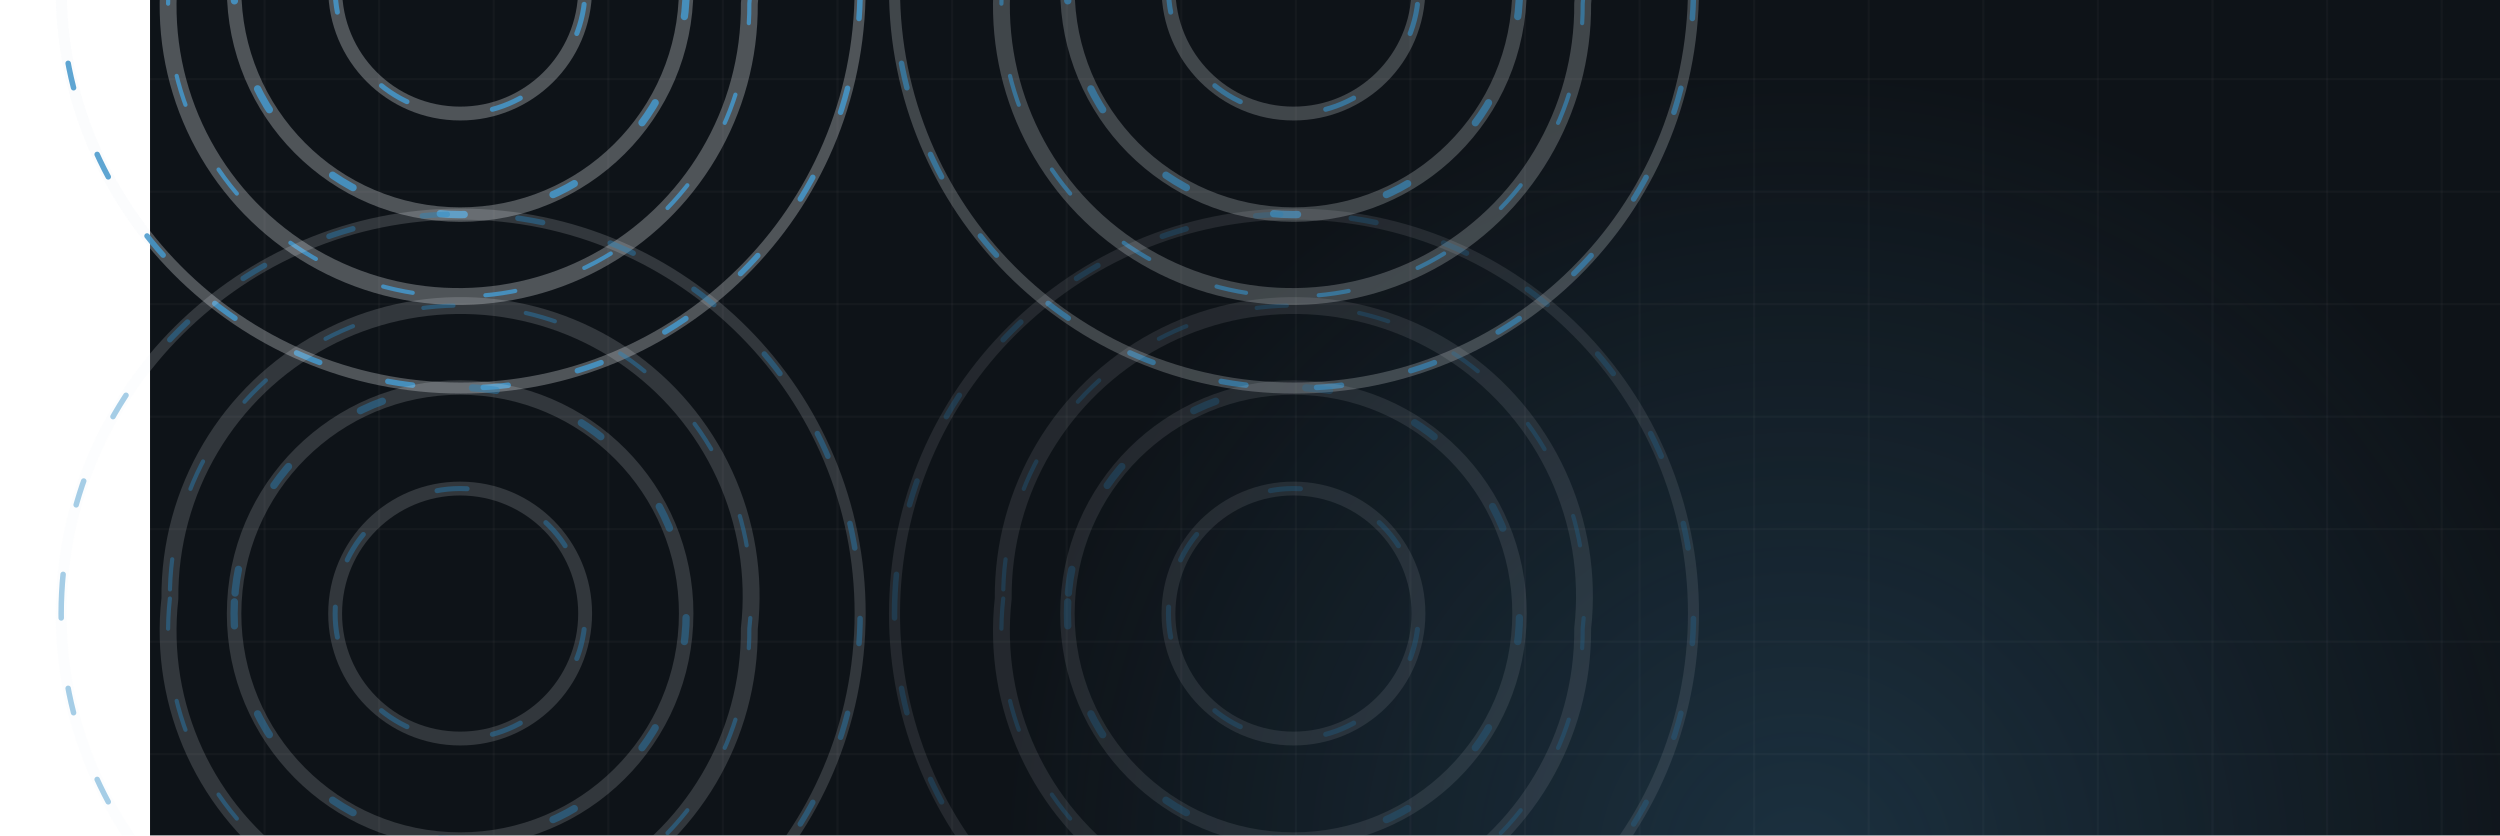
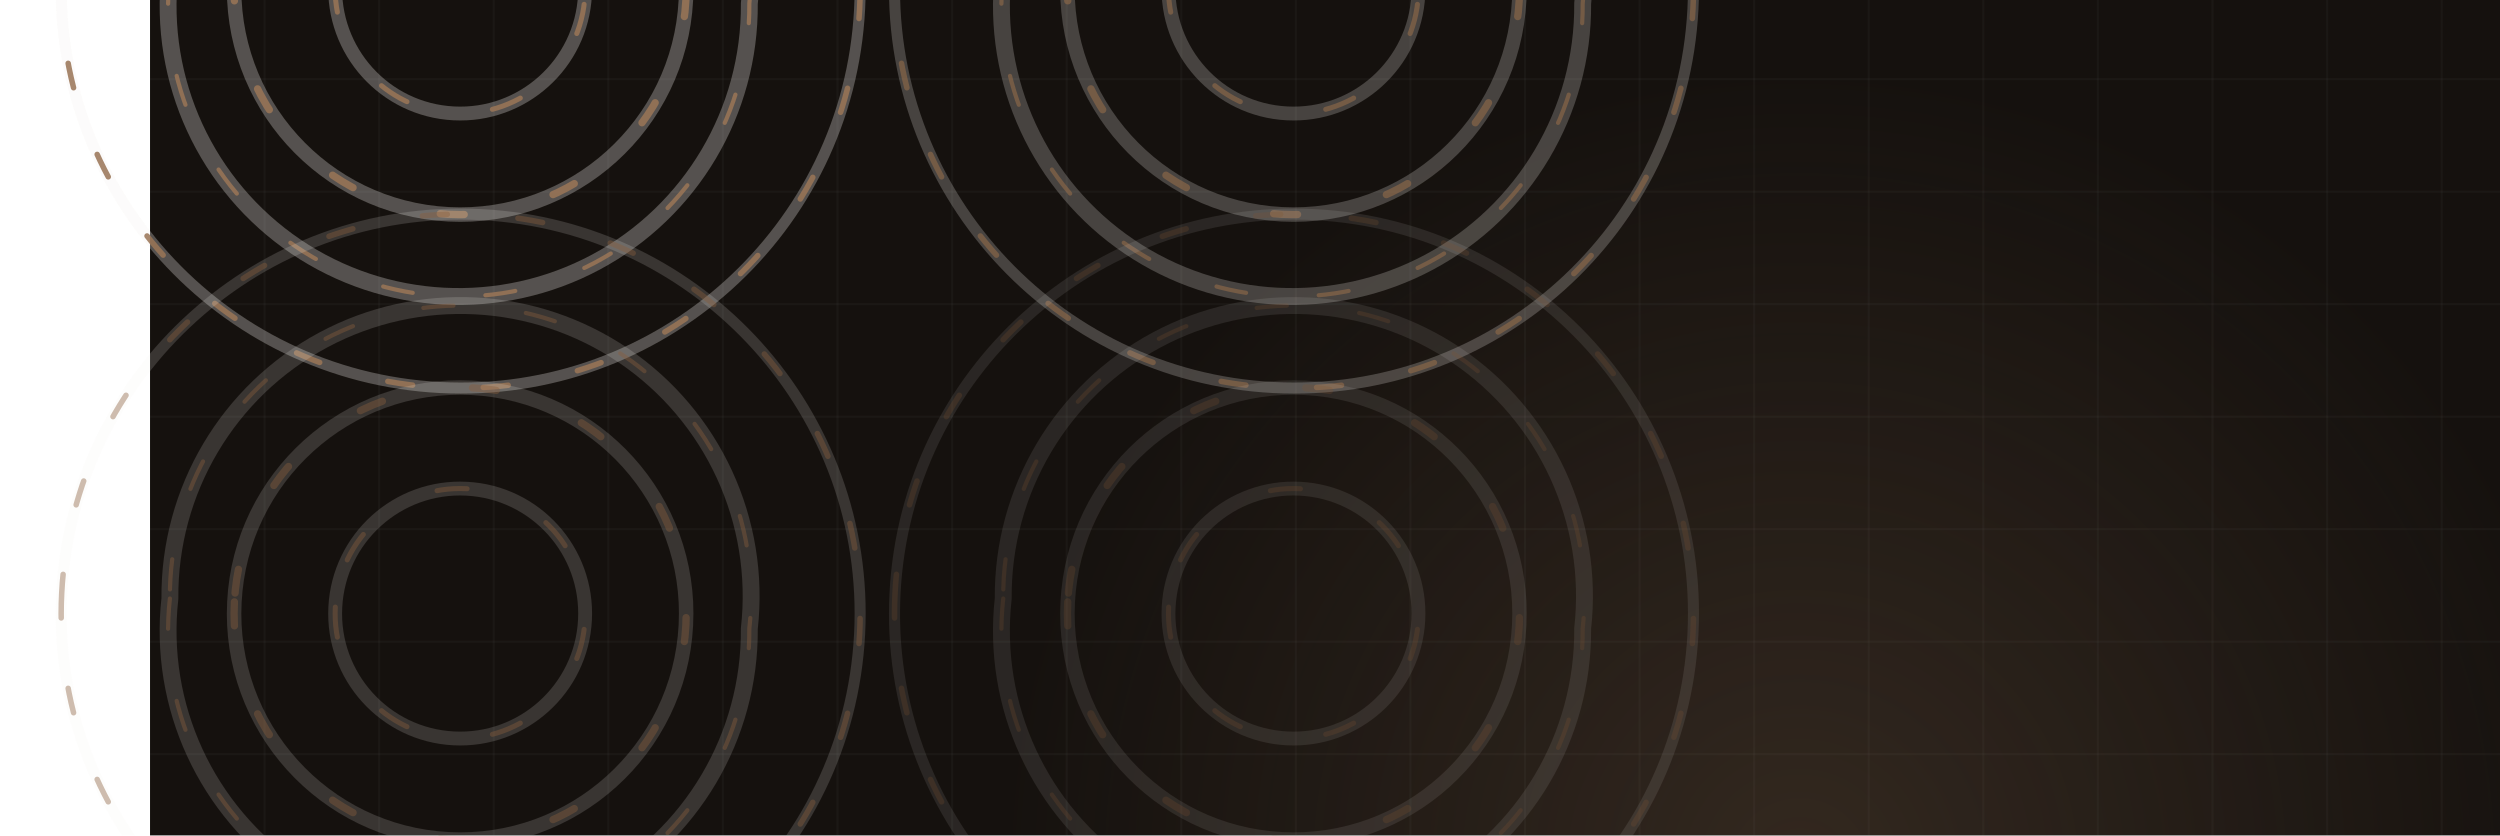
<svg xmlns="http://www.w3.org/2000/svg" viewBox="-72 70 1200 401" width="1200" height="401" preserveAspectRatio="xMidYMid slice" role="img" aria-label="plumbing motion graphic">
  <style>.fl{animation:fl 2.77s linear infinite}@keyframes fl{0%{stroke-dashoffset:240}100%{stroke-dashoffset:0}}@media (prefers-reduced-motion: reduce){*{animation:none!important}.dw{stroke-dashoffset:0!important}.st,.rise,.rg,.sw,.ln{opacity:1!important;transform:none!important}}</style>
-   <rect width="1200" height="900" fill="#0e1318" />
-   <line x1="0" y1="0" x2="0" y2="900" stroke="#f0f4f8" stroke-width="1" opacity=".03" />
-   <line x1="55" y1="0" x2="55" y2="900" stroke="#f0f4f8" stroke-width="1" opacity=".03" />
-   <line x1="110" y1="0" x2="110" y2="900" stroke="#f0f4f8" stroke-width="1" opacity=".03" />
-   <line x1="165" y1="0" x2="165" y2="900" stroke="#f0f4f8" stroke-width="1" opacity=".03" />
-   <line x1="220" y1="0" x2="220" y2="900" stroke="#f0f4f8" stroke-width="1" opacity=".03" />
-   <line x1="275" y1="0" x2="275" y2="900" stroke="#f0f4f8" stroke-width="1" opacity=".03" />
-   <line x1="330" y1="0" x2="330" y2="900" stroke="#f0f4f8" stroke-width="1" opacity=".03" />
-   <line x1="385" y1="0" x2="385" y2="900" stroke="#f0f4f8" stroke-width="1" opacity=".03" />
-   <line x1="440" y1="0" x2="440" y2="900" stroke="#f0f4f8" stroke-width="1" opacity=".03" />
-   <line x1="495" y1="0" x2="495" y2="900" stroke="#f0f4f8" stroke-width="1" opacity=".03" />
-   <line x1="550" y1="0" x2="550" y2="900" stroke="#f0f4f8" stroke-width="1" opacity=".03" />
-   <line x1="605" y1="0" x2="605" y2="900" stroke="#f0f4f8" stroke-width="1" opacity=".03" />
-   <line x1="660" y1="0" x2="660" y2="900" stroke="#f0f4f8" stroke-width="1" opacity=".03" />
-   <line x1="715" y1="0" x2="715" y2="900" stroke="#f0f4f8" stroke-width="1" opacity=".03" />
-   <line x1="770" y1="0" x2="770" y2="900" stroke="#f0f4f8" stroke-width="1" opacity=".03" />
-   <line x1="825" y1="0" x2="825" y2="900" stroke="#f0f4f8" stroke-width="1" opacity=".03" />
-   <line x1="880" y1="0" x2="880" y2="900" stroke="#f0f4f8" stroke-width="1" opacity=".03" />
-   <line x1="935" y1="0" x2="935" y2="900" stroke="#f0f4f8" stroke-width="1" opacity=".03" />
-   <line x1="990" y1="0" x2="990" y2="900" stroke="#f0f4f8" stroke-width="1" opacity=".03" />
-   <line x1="1045" y1="0" x2="1045" y2="900" stroke="#f0f4f8" stroke-width="1" opacity=".03" />
-   <line x1="1100" y1="0" x2="1100" y2="900" stroke="#f0f4f8" stroke-width="1" opacity=".03" />
-   <line x1="1155" y1="0" x2="1155" y2="900" stroke="#f0f4f8" stroke-width="1" opacity=".03" />
-   <line x1="0" y1="0" x2="1200" y2="0" stroke="#f0f4f8" stroke-width="1" opacity=".03" />
-   <line x1="0" y1="54" x2="1200" y2="54" stroke="#f0f4f8" stroke-width="1" opacity=".03" />
-   <line x1="0" y1="108" x2="1200" y2="108" stroke="#f0f4f8" stroke-width="1" opacity=".03" />
-   <line x1="0" y1="162" x2="1200" y2="162" stroke="#f0f4f8" stroke-width="1" opacity=".03" />
-   <line x1="0" y1="216" x2="1200" y2="216" stroke="#f0f4f8" stroke-width="1" opacity=".03" />
-   <line x1="0" y1="270" x2="1200" y2="270" stroke="#f0f4f8" stroke-width="1" opacity=".03" />
-   <line x1="0" y1="324" x2="1200" y2="324" stroke="#f0f4f8" stroke-width="1" opacity=".03" />
-   <line x1="0" y1="378" x2="1200" y2="378" stroke="#f0f4f8" stroke-width="1" opacity=".03" />
-   <line x1="0" y1="432" x2="1200" y2="432" stroke="#f0f4f8" stroke-width="1" opacity=".03" />
-   <line x1="0" y1="486" x2="1200" y2="486" stroke="#f0f4f8" stroke-width="1" opacity=".03" />
-   <line x1="0" y1="540" x2="1200" y2="540" stroke="#f0f4f8" stroke-width="1" opacity=".03" />
-   <line x1="0" y1="594" x2="1200" y2="594" stroke="#f0f4f8" stroke-width="1" opacity=".03" />
-   <line x1="0" y1="648" x2="1200" y2="648" stroke="#f0f4f8" stroke-width="1" opacity=".03" />
-   <line x1="0" y1="702" x2="1200" y2="702" stroke="#f0f4f8" stroke-width="1" opacity=".03" />
-   <line x1="0" y1="756" x2="1200" y2="756" stroke="#f0f4f8" stroke-width="1" opacity=".03" />
-   <line x1="0" y1="810" x2="1200" y2="810" stroke="#f0f4f8" stroke-width="1" opacity=".03" />
-   <line x1="0" y1="864" x2="1200" y2="864" stroke="#f0f4f8" stroke-width="1" opacity=".03" />
+   <rect width="1200" height="900" fill="#15110e" />
+   <line x1="0" y1="0" x2="0" y2="900" stroke="#f5f2ee" stroke-width="1" opacity=".03" />
+   <line x1="55" y1="0" x2="55" y2="900" stroke="#f5f2ee" stroke-width="1" opacity=".03" />
+   <line x1="110" y1="0" x2="110" y2="900" stroke="#f5f2ee" stroke-width="1" opacity=".03" />
+   <line x1="165" y1="0" x2="165" y2="900" stroke="#f5f2ee" stroke-width="1" opacity=".03" />
+   <line x1="220" y1="0" x2="220" y2="900" stroke="#f5f2ee" stroke-width="1" opacity=".03" />
+   <line x1="275" y1="0" x2="275" y2="900" stroke="#f5f2ee" stroke-width="1" opacity=".03" />
+   <line x1="330" y1="0" x2="330" y2="900" stroke="#f5f2ee" stroke-width="1" opacity=".03" />
+   <line x1="385" y1="0" x2="385" y2="900" stroke="#f5f2ee" stroke-width="1" opacity=".03" />
+   <line x1="440" y1="0" x2="440" y2="900" stroke="#f5f2ee" stroke-width="1" opacity=".03" />
+   <line x1="495" y1="0" x2="495" y2="900" stroke="#f5f2ee" stroke-width="1" opacity=".03" />
+   <line x1="550" y1="0" x2="550" y2="900" stroke="#f5f2ee" stroke-width="1" opacity=".03" />
+   <line x1="605" y1="0" x2="605" y2="900" stroke="#f5f2ee" stroke-width="1" opacity=".03" />
+   <line x1="660" y1="0" x2="660" y2="900" stroke="#f5f2ee" stroke-width="1" opacity=".03" />
+   <line x1="715" y1="0" x2="715" y2="900" stroke="#f5f2ee" stroke-width="1" opacity=".03" />
+   <line x1="770" y1="0" x2="770" y2="900" stroke="#f5f2ee" stroke-width="1" opacity=".03" />
+   <line x1="825" y1="0" x2="825" y2="900" stroke="#f5f2ee" stroke-width="1" opacity=".03" />
+   <line x1="880" y1="0" x2="880" y2="900" stroke="#f5f2ee" stroke-width="1" opacity=".03" />
+   <line x1="935" y1="0" x2="935" y2="900" stroke="#f5f2ee" stroke-width="1" opacity=".03" />
+   <line x1="990" y1="0" x2="990" y2="900" stroke="#f5f2ee" stroke-width="1" opacity=".03" />
+   <line x1="1045" y1="0" x2="1045" y2="900" stroke="#f5f2ee" stroke-width="1" opacity=".03" />
+   <line x1="1100" y1="0" x2="1100" y2="900" stroke="#f5f2ee" stroke-width="1" opacity=".03" />
+   <line x1="1155" y1="0" x2="1155" y2="900" stroke="#f5f2ee" stroke-width="1" opacity=".03" />
+   <line x1="0" y1="0" x2="1200" y2="0" stroke="#f5f2ee" stroke-width="1" opacity=".03" />
+   <line x1="0" y1="54" x2="1200" y2="54" stroke="#f5f2ee" stroke-width="1" opacity=".03" />
+   <line x1="0" y1="108" x2="1200" y2="108" stroke="#f5f2ee" stroke-width="1" opacity=".03" />
+   <line x1="0" y1="162" x2="1200" y2="162" stroke="#f5f2ee" stroke-width="1" opacity=".03" />
+   <line x1="0" y1="216" x2="1200" y2="216" stroke="#f5f2ee" stroke-width="1" opacity=".03" />
+   <line x1="0" y1="270" x2="1200" y2="270" stroke="#f5f2ee" stroke-width="1" opacity=".03" />
+   <line x1="0" y1="324" x2="1200" y2="324" stroke="#f5f2ee" stroke-width="1" opacity=".03" />
+   <line x1="0" y1="378" x2="1200" y2="378" stroke="#f5f2ee" stroke-width="1" opacity=".03" />
+   <line x1="0" y1="432" x2="1200" y2="432" stroke="#f5f2ee" stroke-width="1" opacity=".03" />
+   <line x1="0" y1="486" x2="1200" y2="486" stroke="#f5f2ee" stroke-width="1" opacity=".03" />
+   <line x1="0" y1="540" x2="1200" y2="540" stroke="#f5f2ee" stroke-width="1" opacity=".03" />
+   <line x1="0" y1="594" x2="1200" y2="594" stroke="#f5f2ee" stroke-width="1" opacity=".03" />
+   <line x1="0" y1="648" x2="1200" y2="648" stroke="#f5f2ee" stroke-width="1" opacity=".03" />
+   <line x1="0" y1="702" x2="1200" y2="702" stroke="#f5f2ee" stroke-width="1" opacity=".03" />
+   <line x1="0" y1="756" x2="1200" y2="756" stroke="#f5f2ee" stroke-width="1" opacity=".03" />
+   <line x1="0" y1="810" x2="1200" y2="810" stroke="#f5f2ee" stroke-width="1" opacity=".03" />
+   <line x1="0" y1="864" x2="1200" y2="864" stroke="#f5f2ee" stroke-width="1" opacity=".03" />
  <defs>
    <radialGradient id="g">
-       <stop offset="0%" stop-color="#4c9bcd" stop-opacity=".22" />
-       <stop offset="100%" stop-color="#4c9bcd" stop-opacity="0" />
+       <stop offset="0%" stop-color="#9d7a5d" stop-opacity=".22" />
+       <stop offset="100%" stop-color="#9d7a5d" stop-opacity="0" />
    </radialGradient>
  </defs>
  <circle cx="792" cy="488" r="386" fill="url(#g)" />
  <g opacity="0.90" transform="translate(-200,-150) scale(.5) rotate(2.96 600 460)">
-     <path d="M576,424 a120,120 0 1,0 240,0 a120,120 0 1,0 -240,0" stroke="#f0f4f8" stroke-width="13.3" opacity=".32" fill="none" stroke-linecap="round" />
-     <path class="fl" d="M576,424 a120,120 0 1,0 240,0 a120,120 0 1,0 -240,0" stroke="#4c9bcd" stroke-width="4.8" fill="none" stroke-dasharray="29 84" stroke-linecap="round" style="animation-delay:0.00s" />
-     <path d="M479,424 a217,217 0 1,0 434,0 a217,217 0 1,0 -434,0" stroke="#f0f4f8" stroke-width="13.9" opacity=".32" fill="none" stroke-linecap="round" />
-     <path class="fl" d="M479,424 a217,217 0 1,0 434,0 a217,217 0 1,0 -434,0" stroke="#4c9bcd" stroke-width="7.0" fill="none" stroke-dasharray="23 88" stroke-linecap="round" style="animation-delay:0.28s" />
-     <path d="M417,424 a279,279 0 1,0 557,0 a279,279 0 1,0 -557,0" stroke="#f0f4f8" stroke-width="16.2" opacity=".32" fill="none" stroke-linecap="round" />
-     <path class="fl" d="M417,424 a279,279 0 1,0 557,0 a279,279 0 1,0 -557,0" stroke="#4c9bcd" stroke-width="4.0" fill="none" stroke-dasharray="29 70" stroke-linecap="round" style="animation-delay:0.56s" />
-     <path d="M313,424 a383,383 0 1,0 767,0 a383,383 0 1,0 -767,0" stroke="#f0f4f8" stroke-width="10.6" opacity=".32" fill="none" stroke-linecap="round" />
-     <path class="fl" d="M313,424 a383,383 0 1,0 767,0 a383,383 0 1,0 -767,0" stroke="#4c9bcd" stroke-width="5.3" fill="none" stroke-dasharray="24 68" stroke-linecap="round" style="animation-delay:0.84s" />
+     <path d="M576,424 a120,120 0 1,0 240,0 a120,120 0 1,0 -240,0" stroke="#f5f2ee" stroke-width="13.3" opacity=".32" fill="none" stroke-linecap="round" />
+     <path class="fl" d="M576,424 a120,120 0 1,0 240,0 a120,120 0 1,0 -240,0" stroke="#9d7a5d" stroke-width="4.8" fill="none" stroke-dasharray="29 84" stroke-linecap="round" style="animation-delay:0.00s" />
+     <path d="M479,424 a217,217 0 1,0 434,0 a217,217 0 1,0 -434,0" stroke="#f5f2ee" stroke-width="13.9" opacity=".32" fill="none" stroke-linecap="round" />
+     <path class="fl" d="M479,424 a217,217 0 1,0 434,0 a217,217 0 1,0 -434,0" stroke="#9d7a5d" stroke-width="7.0" fill="none" stroke-dasharray="23 88" stroke-linecap="round" style="animation-delay:0.28s" />
+     <path d="M417,424 a279,279 0 1,0 557,0 a279,279 0 1,0 -557,0" stroke="#f5f2ee" stroke-width="16.2" opacity=".32" fill="none" stroke-linecap="round" />
+     <path class="fl" d="M417,424 a279,279 0 1,0 557,0 a279,279 0 1,0 -557,0" stroke="#9d7a5d" stroke-width="4.0" fill="none" stroke-dasharray="29 70" stroke-linecap="round" style="animation-delay:0.56s" />
+     <path d="M313,424 a383,383 0 1,0 767,0 a383,383 0 1,0 -767,0" stroke="#f5f2ee" stroke-width="10.6" opacity=".32" fill="none" stroke-linecap="round" />
+     <path class="fl" d="M313,424 a383,383 0 1,0 767,0 a383,383 0 1,0 -767,0" stroke="#9d7a5d" stroke-width="5.3" fill="none" stroke-dasharray="24 68" stroke-linecap="round" style="animation-delay:0.84s" />
  </g>
  <g opacity="0.70" transform="translate(200,-150) scale(.5) rotate(2.96 600 460)">
-     <path d="M576,424 a120,120 0 1,0 240,0 a120,120 0 1,0 -240,0" stroke="#f0f4f8" stroke-width="13.3" opacity=".32" fill="none" stroke-linecap="round" />
-     <path class="fl" d="M576,424 a120,120 0 1,0 240,0 a120,120 0 1,0 -240,0" stroke="#4c9bcd" stroke-width="4.8" fill="none" stroke-dasharray="29 84" stroke-linecap="round" style="animation-delay:0.00s" />
-     <path d="M479,424 a217,217 0 1,0 434,0 a217,217 0 1,0 -434,0" stroke="#f0f4f8" stroke-width="13.9" opacity=".32" fill="none" stroke-linecap="round" />
-     <path class="fl" d="M479,424 a217,217 0 1,0 434,0 a217,217 0 1,0 -434,0" stroke="#4c9bcd" stroke-width="7.0" fill="none" stroke-dasharray="23 88" stroke-linecap="round" style="animation-delay:0.28s" />
-     <path d="M417,424 a279,279 0 1,0 557,0 a279,279 0 1,0 -557,0" stroke="#f0f4f8" stroke-width="16.2" opacity=".32" fill="none" stroke-linecap="round" />
-     <path class="fl" d="M417,424 a279,279 0 1,0 557,0 a279,279 0 1,0 -557,0" stroke="#4c9bcd" stroke-width="4.0" fill="none" stroke-dasharray="29 70" stroke-linecap="round" style="animation-delay:0.56s" />
-     <path d="M313,424 a383,383 0 1,0 767,0 a383,383 0 1,0 -767,0" stroke="#f0f4f8" stroke-width="10.6" opacity=".32" fill="none" stroke-linecap="round" />
-     <path class="fl" d="M313,424 a383,383 0 1,0 767,0 a383,383 0 1,0 -767,0" stroke="#4c9bcd" stroke-width="5.3" fill="none" stroke-dasharray="24 68" stroke-linecap="round" style="animation-delay:0.84s" />
+     <path d="M576,424 a120,120 0 1,0 240,0 a120,120 0 1,0 -240,0" stroke="#f5f2ee" stroke-width="13.3" opacity=".32" fill="none" stroke-linecap="round" />
+     <path class="fl" d="M576,424 a120,120 0 1,0 240,0 a120,120 0 1,0 -240,0" stroke="#9d7a5d" stroke-width="4.8" fill="none" stroke-dasharray="29 84" stroke-linecap="round" style="animation-delay:0.00s" />
+     <path d="M479,424 a217,217 0 1,0 434,0 a217,217 0 1,0 -434,0" stroke="#f5f2ee" stroke-width="13.9" opacity=".32" fill="none" stroke-linecap="round" />
+     <path class="fl" d="M479,424 a217,217 0 1,0 434,0 a217,217 0 1,0 -434,0" stroke="#9d7a5d" stroke-width="7.0" fill="none" stroke-dasharray="23 88" stroke-linecap="round" style="animation-delay:0.28s" />
+     <path d="M417,424 a279,279 0 1,0 557,0 a279,279 0 1,0 -557,0" stroke="#f5f2ee" stroke-width="16.2" opacity=".32" fill="none" stroke-linecap="round" />
+     <path class="fl" d="M417,424 a279,279 0 1,0 557,0 a279,279 0 1,0 -557,0" stroke="#9d7a5d" stroke-width="4.0" fill="none" stroke-dasharray="29 70" stroke-linecap="round" style="animation-delay:0.56s" />
+     <path d="M313,424 a383,383 0 1,0 767,0 a383,383 0 1,0 -767,0" stroke="#f5f2ee" stroke-width="10.6" opacity=".32" fill="none" stroke-linecap="round" />
+     <path class="fl" d="M313,424 a383,383 0 1,0 767,0 a383,383 0 1,0 -767,0" stroke="#9d7a5d" stroke-width="5.3" fill="none" stroke-dasharray="24 68" stroke-linecap="round" style="animation-delay:0.84s" />
  </g>
  <g opacity="0.50" transform="translate(-200,150) scale(.5) rotate(2.96 600 460)">
-     <path d="M576,424 a120,120 0 1,0 240,0 a120,120 0 1,0 -240,0" stroke="#f0f4f8" stroke-width="13.3" opacity=".32" fill="none" stroke-linecap="round" />
-     <path class="fl" d="M576,424 a120,120 0 1,0 240,0 a120,120 0 1,0 -240,0" stroke="#4c9bcd" stroke-width="4.8" fill="none" stroke-dasharray="29 84" stroke-linecap="round" style="animation-delay:0.00s" />
-     <path d="M479,424 a217,217 0 1,0 434,0 a217,217 0 1,0 -434,0" stroke="#f0f4f8" stroke-width="13.9" opacity=".32" fill="none" stroke-linecap="round" />
-     <path class="fl" d="M479,424 a217,217 0 1,0 434,0 a217,217 0 1,0 -434,0" stroke="#4c9bcd" stroke-width="7.0" fill="none" stroke-dasharray="23 88" stroke-linecap="round" style="animation-delay:0.28s" />
-     <path d="M417,424 a279,279 0 1,0 557,0 a279,279 0 1,0 -557,0" stroke="#f0f4f8" stroke-width="16.2" opacity=".32" fill="none" stroke-linecap="round" />
-     <path class="fl" d="M417,424 a279,279 0 1,0 557,0 a279,279 0 1,0 -557,0" stroke="#4c9bcd" stroke-width="4.0" fill="none" stroke-dasharray="29 70" stroke-linecap="round" style="animation-delay:0.56s" />
-     <path d="M313,424 a383,383 0 1,0 767,0 a383,383 0 1,0 -767,0" stroke="#f0f4f8" stroke-width="10.6" opacity=".32" fill="none" stroke-linecap="round" />
-     <path class="fl" d="M313,424 a383,383 0 1,0 767,0 a383,383 0 1,0 -767,0" stroke="#4c9bcd" stroke-width="5.3" fill="none" stroke-dasharray="24 68" stroke-linecap="round" style="animation-delay:0.84s" />
+     <path d="M576,424 a120,120 0 1,0 240,0 a120,120 0 1,0 -240,0" stroke="#f5f2ee" stroke-width="13.3" opacity=".32" fill="none" stroke-linecap="round" />
+     <path class="fl" d="M576,424 a120,120 0 1,0 240,0 a120,120 0 1,0 -240,0" stroke="#9d7a5d" stroke-width="4.8" fill="none" stroke-dasharray="29 84" stroke-linecap="round" style="animation-delay:0.00s" />
+     <path d="M479,424 a217,217 0 1,0 434,0 a217,217 0 1,0 -434,0" stroke="#f5f2ee" stroke-width="13.9" opacity=".32" fill="none" stroke-linecap="round" />
+     <path class="fl" d="M479,424 a217,217 0 1,0 434,0 a217,217 0 1,0 -434,0" stroke="#9d7a5d" stroke-width="7.0" fill="none" stroke-dasharray="23 88" stroke-linecap="round" style="animation-delay:0.28s" />
+     <path d="M417,424 a279,279 0 1,0 557,0 a279,279 0 1,0 -557,0" stroke="#f5f2ee" stroke-width="16.2" opacity=".32" fill="none" stroke-linecap="round" />
+     <path class="fl" d="M417,424 a279,279 0 1,0 557,0 a279,279 0 1,0 -557,0" stroke="#9d7a5d" stroke-width="4.0" fill="none" stroke-dasharray="29 70" stroke-linecap="round" style="animation-delay:0.56s" />
+     <path d="M313,424 a383,383 0 1,0 767,0 a383,383 0 1,0 -767,0" stroke="#f5f2ee" stroke-width="10.6" opacity=".32" fill="none" stroke-linecap="round" />
+     <path class="fl" d="M313,424 a383,383 0 1,0 767,0 a383,383 0 1,0 -767,0" stroke="#9d7a5d" stroke-width="5.3" fill="none" stroke-dasharray="24 68" stroke-linecap="round" style="animation-delay:0.84s" />
  </g>
  <g opacity="0.30" transform="translate(200,150) scale(.5) rotate(2.96 600 460)">
-     <path d="M576,424 a120,120 0 1,0 240,0 a120,120 0 1,0 -240,0" stroke="#f0f4f8" stroke-width="13.3" opacity=".32" fill="none" stroke-linecap="round" />
-     <path class="fl" d="M576,424 a120,120 0 1,0 240,0 a120,120 0 1,0 -240,0" stroke="#4c9bcd" stroke-width="4.8" fill="none" stroke-dasharray="29 84" stroke-linecap="round" style="animation-delay:0.00s" />
-     <path d="M479,424 a217,217 0 1,0 434,0 a217,217 0 1,0 -434,0" stroke="#f0f4f8" stroke-width="13.9" opacity=".32" fill="none" stroke-linecap="round" />
-     <path class="fl" d="M479,424 a217,217 0 1,0 434,0 a217,217 0 1,0 -434,0" stroke="#4c9bcd" stroke-width="7.0" fill="none" stroke-dasharray="23 88" stroke-linecap="round" style="animation-delay:0.28s" />
-     <path d="M417,424 a279,279 0 1,0 557,0 a279,279 0 1,0 -557,0" stroke="#f0f4f8" stroke-width="16.2" opacity=".32" fill="none" stroke-linecap="round" />
-     <path class="fl" d="M417,424 a279,279 0 1,0 557,0 a279,279 0 1,0 -557,0" stroke="#4c9bcd" stroke-width="4.0" fill="none" stroke-dasharray="29 70" stroke-linecap="round" style="animation-delay:0.56s" />
-     <path d="M313,424 a383,383 0 1,0 767,0 a383,383 0 1,0 -767,0" stroke="#f0f4f8" stroke-width="10.6" opacity=".32" fill="none" stroke-linecap="round" />
-     <path class="fl" d="M313,424 a383,383 0 1,0 767,0 a383,383 0 1,0 -767,0" stroke="#4c9bcd" stroke-width="5.3" fill="none" stroke-dasharray="24 68" stroke-linecap="round" style="animation-delay:0.84s" />
+     <path d="M576,424 a120,120 0 1,0 240,0 a120,120 0 1,0 -240,0" stroke="#f5f2ee" stroke-width="13.3" opacity=".32" fill="none" stroke-linecap="round" />
+     <path class="fl" d="M576,424 a120,120 0 1,0 240,0 a120,120 0 1,0 -240,0" stroke="#9d7a5d" stroke-width="4.8" fill="none" stroke-dasharray="29 84" stroke-linecap="round" style="animation-delay:0.00s" />
+     <path d="M479,424 a217,217 0 1,0 434,0 a217,217 0 1,0 -434,0" stroke="#f5f2ee" stroke-width="13.9" opacity=".32" fill="none" stroke-linecap="round" />
+     <path class="fl" d="M479,424 a217,217 0 1,0 434,0 a217,217 0 1,0 -434,0" stroke="#9d7a5d" stroke-width="7.0" fill="none" stroke-dasharray="23 88" stroke-linecap="round" style="animation-delay:0.28s" />
+     <path d="M417,424 a279,279 0 1,0 557,0 a279,279 0 1,0 -557,0" stroke="#f5f2ee" stroke-width="16.2" opacity=".32" fill="none" stroke-linecap="round" />
+     <path class="fl" d="M417,424 a279,279 0 1,0 557,0 a279,279 0 1,0 -557,0" stroke="#9d7a5d" stroke-width="4.0" fill="none" stroke-dasharray="29 70" stroke-linecap="round" style="animation-delay:0.56s" />
+     <path d="M313,424 a383,383 0 1,0 767,0 a383,383 0 1,0 -767,0" stroke="#f5f2ee" stroke-width="10.6" opacity=".32" fill="none" stroke-linecap="round" />
+     <path class="fl" d="M313,424 a383,383 0 1,0 767,0 a383,383 0 1,0 -767,0" stroke="#9d7a5d" stroke-width="5.3" fill="none" stroke-dasharray="24 68" stroke-linecap="round" style="animation-delay:0.84s" />
  </g>
</svg>
